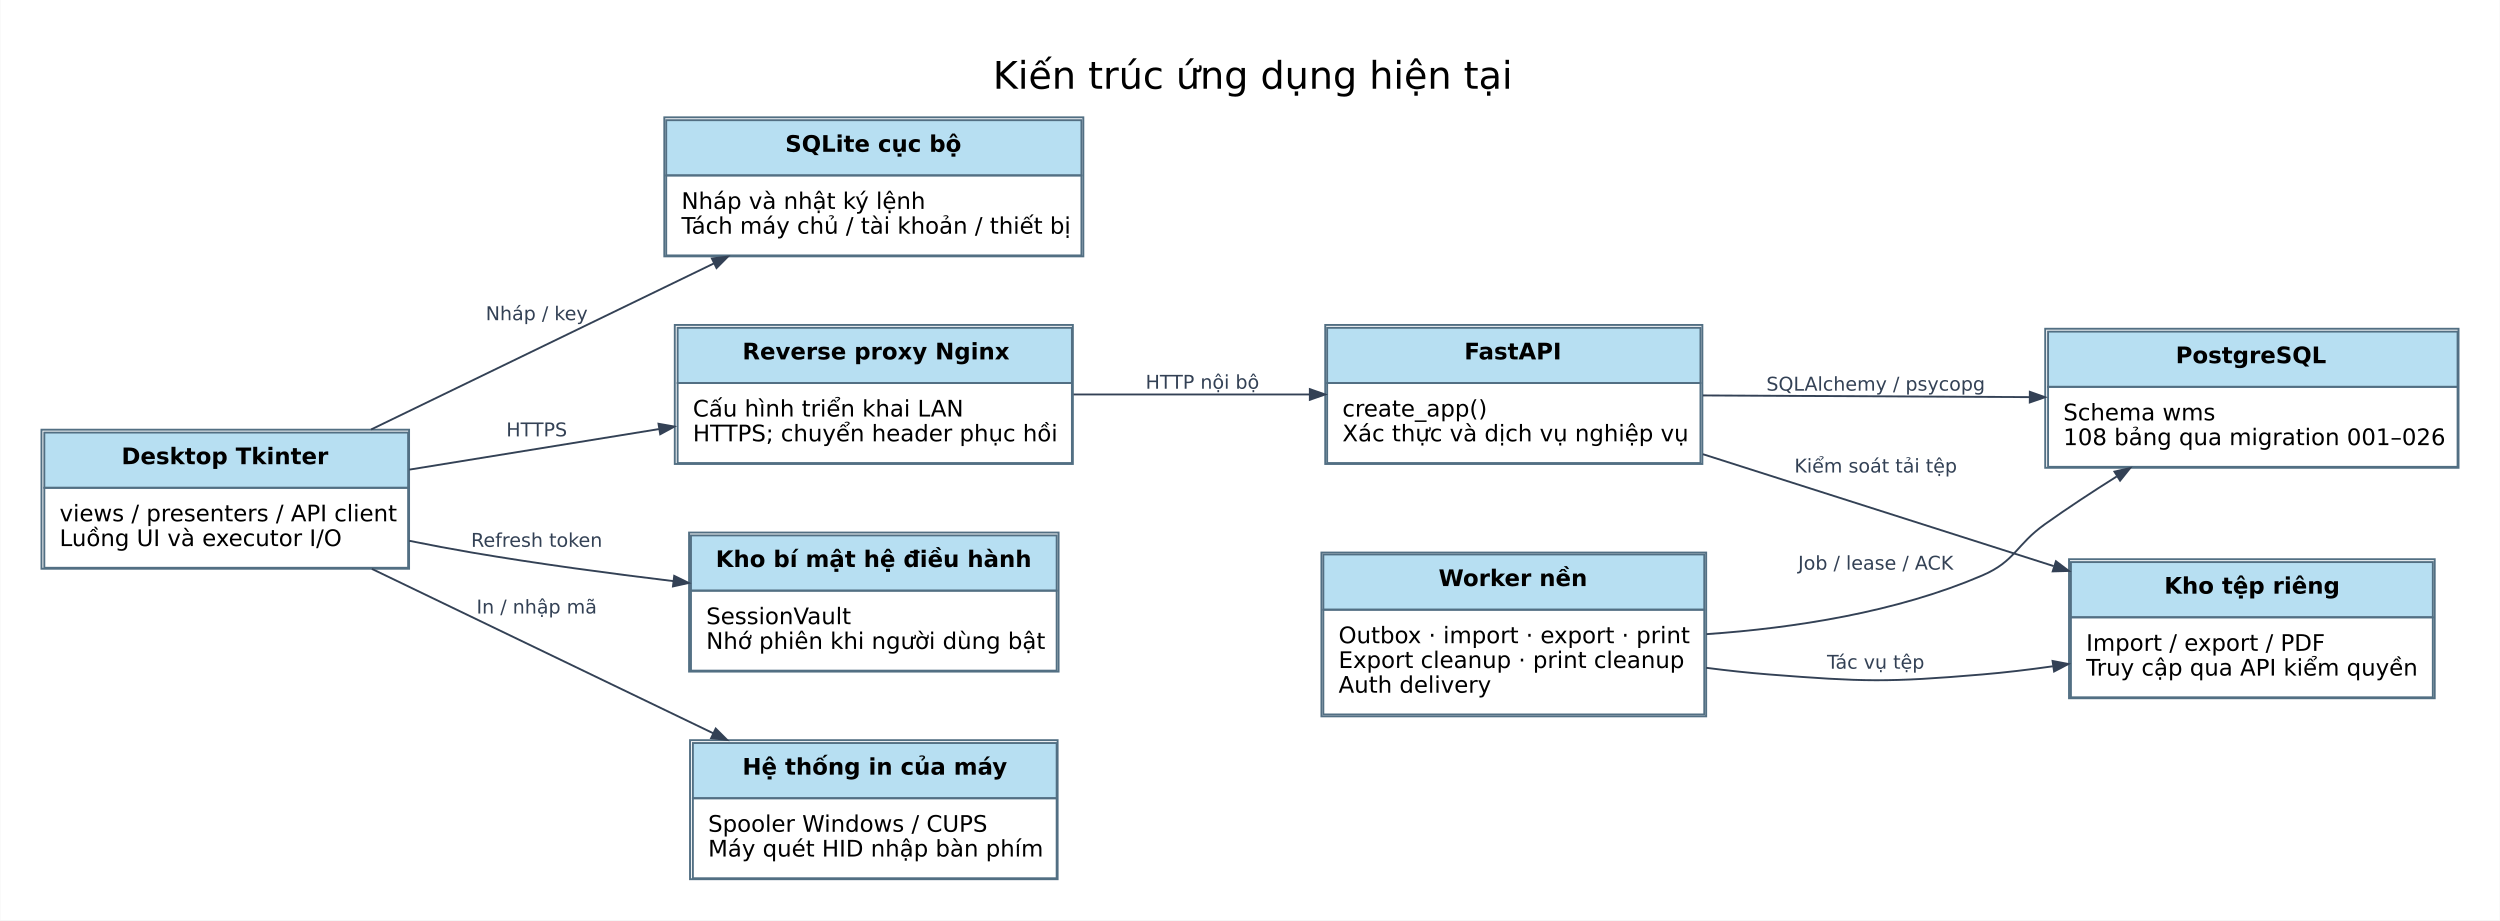
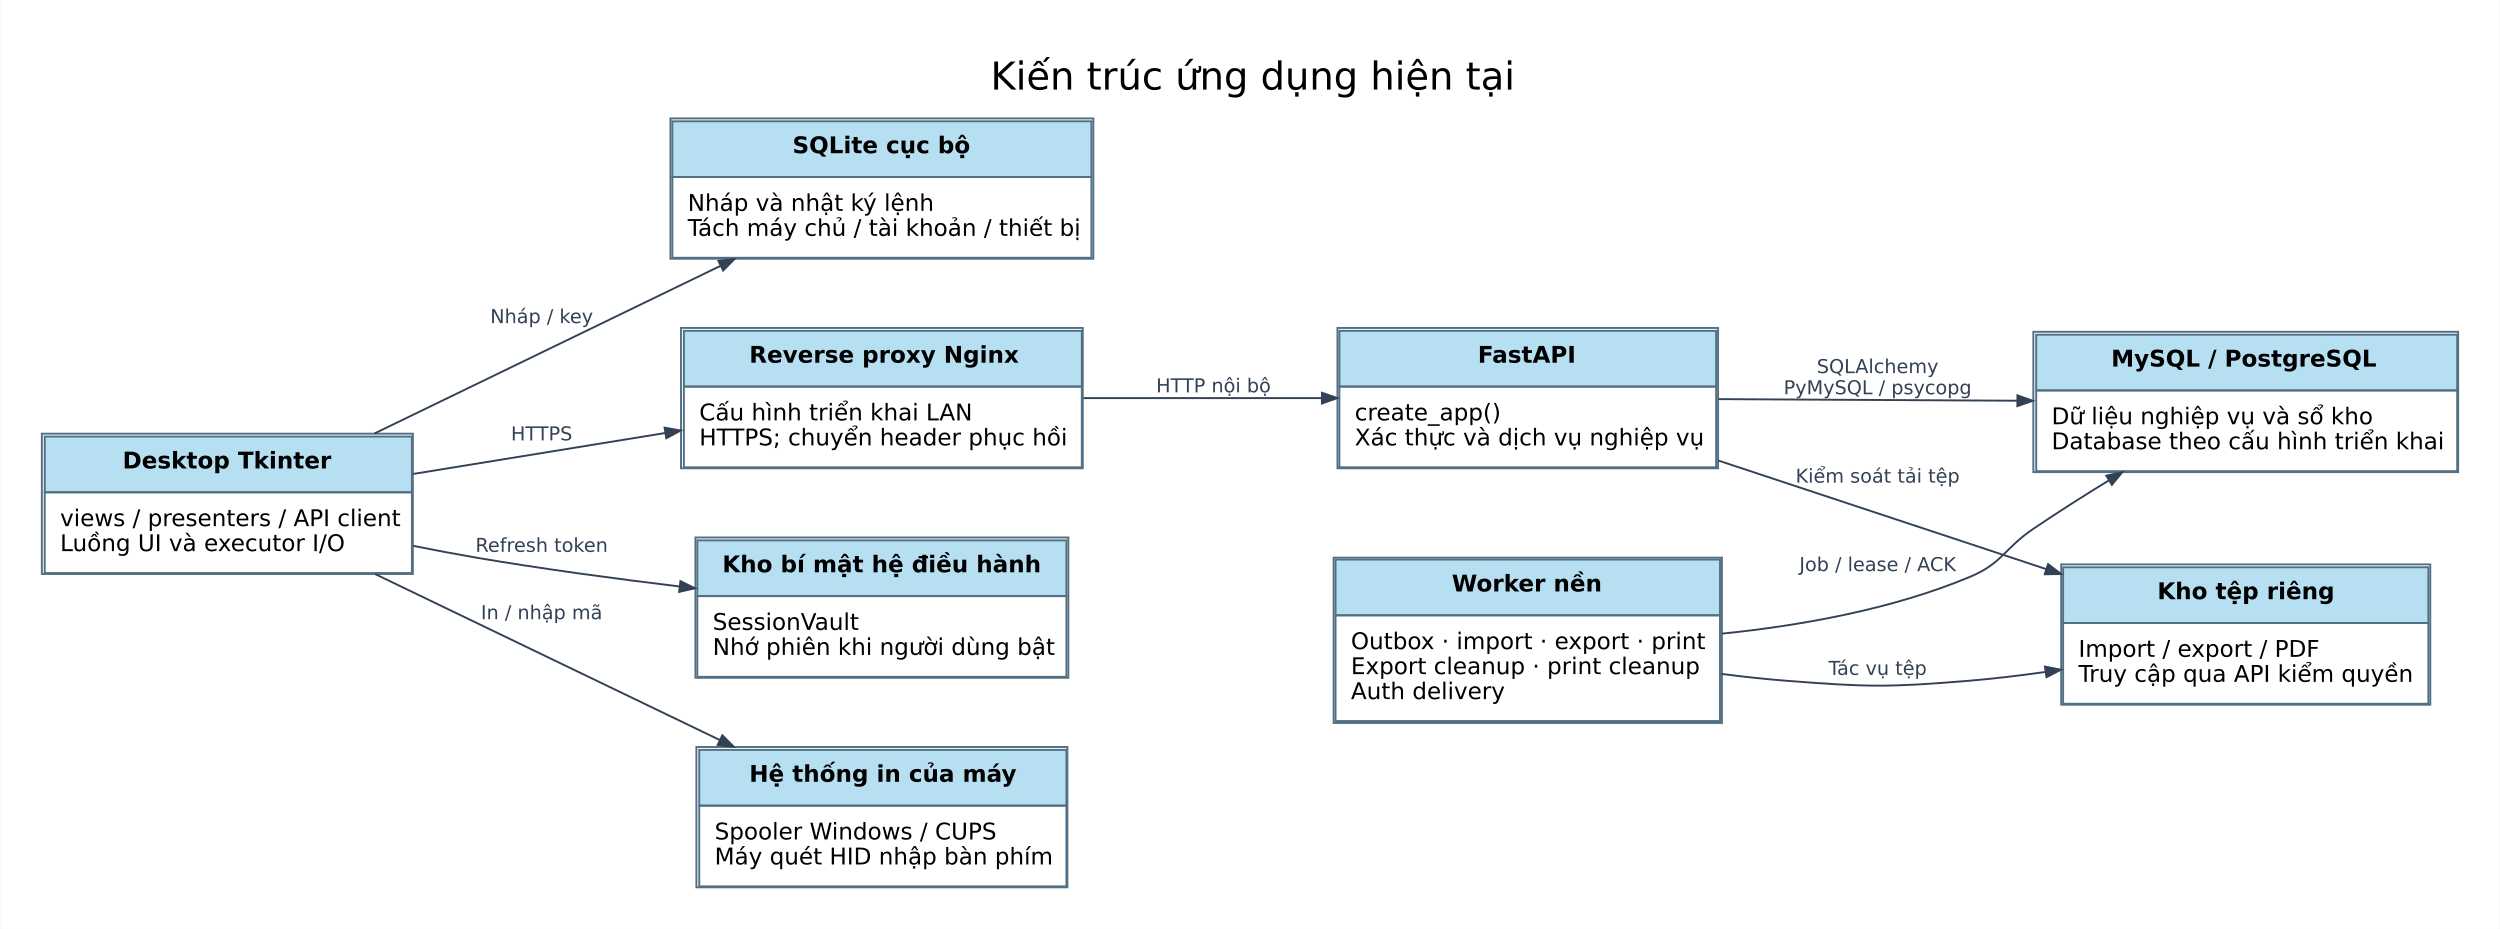
- <svg xmlns="http://www.w3.org/2000/svg" width="1312pt" height="483pt" viewBox="0.00 0.00 1312.20 483.20">
+ <svg xmlns="http://www.w3.org/2000/svg" width="1300pt" height="483pt" viewBox="0.00 0.00 1300.20 483.20">
  <g id="graph0" class="graph" transform="scale(1 1) rotate(0) translate(21.6 461.6)">
-     <polygon fill="white" stroke="transparent" points="-21.6,21.6 -21.6,-461.6 1290.6,-461.6 1290.6,21.6 -21.6,21.6" />
-     <text text-anchor="start" x="499.5" y="-415" font-family="DejaVu Sans" font-size="20.00">Kiến trúc ứng dụng hiện tại</text>
+     <polygon fill="white" stroke="transparent" points="-21.6,21.6 -21.6,-461.6 1278.6,-461.6 1278.6,21.6 -21.6,21.6" />
+     <text text-anchor="start" x="493.5" y="-415" font-family="DejaVu Sans" font-size="20.00">Kiến trúc ứng dụng hiện tại</text>
    <g id="node1" class="node">
      <polygon fill="#b7dff2" stroke="transparent" points="1.5,-205.5 1.5,-234.5 192.5,-234.5 192.5,-205.5 1.5,-205.5" />
      <polygon fill="none" stroke="#526f83" points="1.5,-205.5 1.5,-234.5 192.5,-234.5 192.5,-205.5 1.5,-205.5" />
      <text text-anchor="start" x="42" y="-217.9" font-family="DejaVu Sans" font-weight="bold" font-size="12.00">Desktop Tkinter</text>
      <polygon fill="none" stroke="#526f83" points="1.5,-163.5 1.5,-205.5 192.5,-205.5 192.5,-163.5 1.5,-163.5" />
      <text text-anchor="start" x="9.5" y="-187.9" font-family="DejaVu Sans" font-size="12.00">views / presenters / API client</text>
      <text text-anchor="start" x="9.5" y="-174.9" font-family="DejaVu Sans" font-size="12.00">Luồng UI và executor I/O</text>
      <polygon fill="none" stroke="#526f83" points="0,-163 0,-236 193,-236 193,-163 0,-163" />
    </g>
    <g id="node2" class="node">
      <polygon fill="#b7dff2" stroke="transparent" points="328,-369.5 328,-398.5 546,-398.5 546,-369.5 328,-369.5" />
      <polygon fill="none" stroke="#526f83" points="328,-369.5 328,-398.5 546,-398.5 546,-369.5 328,-369.5" />
      <text text-anchor="start" x="390.5" y="-381.9" font-family="DejaVu Sans" font-weight="bold" font-size="12.00">SQLite cục bộ</text>
      <polygon fill="none" stroke="#526f83" points="328,-327.5 328,-369.5 546,-369.5 546,-327.5 328,-327.5" />
      <text text-anchor="start" x="336" y="-351.9" font-family="DejaVu Sans" font-size="12.00">Nháp và nhật ký lệnh</text>
      <text text-anchor="start" x="336" y="-338.9" font-family="DejaVu Sans" font-size="12.00">Tách máy chủ / tài khoản / thiết bị</text>
      <polygon fill="none" stroke="#526f83" points="327,-327 327,-400 547,-400 547,-327 327,-327" />
    </g>
    <g id="edge4" class="edge">
      <path fill="none" stroke="#334155" d="M173.04,-236.1C226.47,-261.99 298.09,-296.68 353.09,-323.33" />
      <polygon fill="#334155" stroke="#334155" points="351.97,-325.9 360.39,-326.87 354.42,-320.86 351.97,-325.9" />
      <text text-anchor="middle" x="260" y="-293.5" font-family="DejaVu Sans" font-size="10.00" fill="#334155">Nháp / key</text>
    </g>
    <g id="node3" class="node">
      <polygon fill="#b7dff2" stroke="transparent" points="334,-260.5 334,-289.5 541,-289.5 541,-260.5 334,-260.5" />
      <polygon fill="none" stroke="#526f83" points="334,-260.5 334,-289.5 541,-289.5 541,-260.5 334,-260.5" />
      <text text-anchor="start" x="368" y="-272.9" font-family="DejaVu Sans" font-weight="bold" font-size="12.00">Reverse proxy Nginx</text>
      <polygon fill="none" stroke="#526f83" points="334,-218.5 334,-260.5 541,-260.5 541,-218.5 334,-218.5" />
      <text text-anchor="start" x="342" y="-242.9" font-family="DejaVu Sans" font-size="12.00">Cấu hình triển khai LAN</text>
      <text text-anchor="start" x="342" y="-229.9" font-family="DejaVu Sans" font-size="12.00">HTTPS; chuyển header phục hồi</text>
      <polygon fill="none" stroke="#526f83" points="332.5,-218 332.5,-291 541.5,-291 541.5,-218 332.5,-218" />
    </g>
    <g id="edge1" class="edge">
      <path fill="none" stroke="#334155" d="M193.14,-215.04C233.92,-221.67 281.77,-229.44 324.17,-236.33" />
      <polygon fill="#334155" stroke="#334155" points="323.95,-239.13 332.3,-237.65 324.85,-233.6 323.95,-239.13" />
      <text text-anchor="middle" x="260" y="-232.5" font-family="DejaVu Sans" font-size="10.00" fill="#334155">HTTPS</text>
    </g>
    <g id="node8" class="node">
      <polygon fill="#b7dff2" stroke="transparent" points="341,-151.5 341,-180.5 533,-180.5 533,-151.5 341,-151.5" />
      <polygon fill="none" stroke="#526f83" points="341,-151.5 341,-180.5 533,-180.5 533,-151.5 341,-151.5" />
      <text text-anchor="start" x="354" y="-163.9" font-family="DejaVu Sans" font-weight="bold" font-size="12.00">Kho bí mật hệ điều hành</text>
      <polygon fill="none" stroke="#526f83" points="341,-109.5 341,-151.5 533,-151.5 533,-109.5 341,-109.5" />
      <text text-anchor="start" x="349" y="-133.9" font-family="DejaVu Sans" font-size="12.00">SessionVault</text>
      <text text-anchor="start" x="349" y="-120.9" font-family="DejaVu Sans" font-size="12.00">Nhớ phiên khi người dùng bật</text>
      <polygon fill="none" stroke="#526f83" points="340,-109 340,-182 534,-182 534,-109 340,-109" />
    </g>
    <g id="edge5" class="edge">
      <path fill="none" stroke="#334155" d="M193.09,-177.66C204.16,-175.43 215.31,-173.32 226,-171.5 260.28,-165.66 297.92,-160.58 331.75,-156.5" />
      <polygon fill="#334155" stroke="#334155" points="332.2,-159.27 339.81,-155.54 331.54,-153.71 332.2,-159.27" />
      <text text-anchor="middle" x="260" y="-174.5" font-family="DejaVu Sans" font-size="10.00" fill="#334155">Refresh token</text>
    </g>
    <g id="node9" class="node">
      <polygon fill="#b7dff2" stroke="transparent" points="342,-42.5 342,-71.5 533,-71.5 533,-42.5 342,-42.5" />
      <polygon fill="none" stroke="#526f83" points="342,-42.5 342,-71.5 533,-71.5 533,-42.5 342,-42.5" />
      <text text-anchor="start" x="368" y="-54.9" font-family="DejaVu Sans" font-weight="bold" font-size="12.00">Hệ thống in của máy</text>
      <polygon fill="none" stroke="#526f83" points="342,-0.5 342,-42.5 533,-42.5 533,-0.5 342,-0.5" />
      <text text-anchor="start" x="350" y="-24.9" font-family="DejaVu Sans" font-size="12.00">Spooler Windows / CUPS</text>
      <text text-anchor="start" x="350" y="-11.9" font-family="DejaVu Sans" font-size="12.00">Máy quét HID nhập bàn phím</text>
      <polygon fill="none" stroke="#526f83" points="340.5,0 340.5,-73 533.5,-73 533.5,0 340.5,0" />
    </g>
    <g id="edge9" class="edge">
      <path fill="none" stroke="#334155" d="M173.47,-162.92C226.73,-137.27 297.91,-103 352.72,-76.6" />
      <polygon fill="#334155" stroke="#334155" points="354,-79.09 360,-73.1 351.57,-74.05 354,-79.09" />
      <text text-anchor="middle" x="260" y="-139.5" font-family="DejaVu Sans" font-size="10.00" fill="#334155">In / nhập mã</text>
    </g>
    <g id="node4" class="node">
      <polygon fill="#b7dff2" stroke="transparent" points="675,-260.5 675,-289.5 871,-289.5 871,-260.5 675,-260.5" />
      <polygon fill="none" stroke="#526f83" points="675,-260.5 675,-289.5 871,-289.5 871,-260.5 675,-260.5" />
      <text text-anchor="start" x="747" y="-272.9" font-family="DejaVu Sans" font-weight="bold" font-size="12.00">FastAPI</text>
      <polygon fill="none" stroke="#526f83" points="675,-218.5 675,-260.5 871,-260.5 871,-218.5 675,-218.5" />
      <text text-anchor="start" x="683" y="-242.9" font-family="DejaVu Sans" font-size="12.00">create_app()</text>
      <text text-anchor="start" x="683" y="-229.9" font-family="DejaVu Sans" font-size="12.00">Xác thực và dịch vụ nghiệp vụ</text>
      <polygon fill="none" stroke="#526f83" points="674,-218 674,-291 872,-291 872,-218 674,-218" />
    </g>
    <g id="edge2" class="edge">
      <path fill="none" stroke="#334155" d="M541.85,-254.5C581.18,-254.5 625.99,-254.5 665.56,-254.5" />
      <polygon fill="#334155" stroke="#334155" points="665.92,-257.3 673.92,-254.5 665.92,-251.7 665.92,-257.3" />
      <text text-anchor="middle" x="609.5" y="-257.5" font-family="DejaVu Sans" font-size="10.00" fill="#334155">HTTP nội bộ</text>
    </g>
    <g id="node5" class="node">
-       <polygon fill="#b7dff2" stroke="transparent" points="1053.5,-258.5 1053.5,-287.5 1268.5,-287.5 1268.5,-258.5 1053.5,-258.5" />
-       <polygon fill="none" stroke="#526f83" points="1053.5,-258.5 1053.5,-287.5 1268.5,-287.5 1268.5,-258.5 1053.5,-258.5" />
-       <text text-anchor="start" x="1120.5" y="-270.9" font-family="DejaVu Sans" font-weight="bold" font-size="12.00">PostgreSQL</text>
-       <polygon fill="none" stroke="#526f83" points="1053.5,-216.5 1053.5,-258.5 1268.5,-258.5 1268.5,-216.5 1053.5,-216.5" />
-       <text text-anchor="start" x="1061.5" y="-240.9" font-family="DejaVu Sans" font-size="12.00">Schema wms</text>
-       <text text-anchor="start" x="1061.5" y="-227.9" font-family="DejaVu Sans" font-size="12.00">108 bảng qua migration 001–026</text>
-       <polygon fill="none" stroke="#526f83" points="1052,-216 1052,-289 1269,-289 1269,-216 1052,-216" />
+       <polygon fill="#b7dff2" stroke="transparent" points="1037.5,-258.5 1037.5,-287.5 1256.5,-287.5 1256.5,-258.5 1037.5,-258.5" />
+       <polygon fill="none" stroke="#526f83" points="1037.5,-258.5 1037.5,-287.5 1256.5,-287.5 1256.5,-258.5 1037.5,-258.5" />
+       <text text-anchor="start" x="1076.5" y="-270.9" font-family="DejaVu Sans" font-weight="bold" font-size="12.00">MySQL / PostgreSQL</text>
+       <polygon fill="none" stroke="#526f83" points="1037.5,-216.5 1037.5,-258.5 1256.5,-258.5 1256.5,-216.5 1037.5,-216.5" />
+       <text text-anchor="start" x="1045.5" y="-240.9" font-family="DejaVu Sans" font-size="12.00">Dữ liệu nghiệp vụ và sổ kho</text>
+       <text text-anchor="start" x="1045.5" y="-227.9" font-family="DejaVu Sans" font-size="12.00">Database theo cấu hình triển khai</text>
+       <polygon fill="none" stroke="#526f83" points="1036,-216 1036,-289 1257,-289 1257,-216 1036,-216" />
    </g>
    <g id="edge3" class="edge">
-       <path fill="none" stroke="#334155" d="M872.28,-253.99C924.47,-253.72 988.95,-253.38 1043.58,-253.1" />
-       <polygon fill="#334155" stroke="#334155" points="1043.93,-255.9 1051.91,-253.06 1043.9,-250.3 1043.93,-255.9" />
-       <text text-anchor="middle" x="963" y="-256.5" font-family="DejaVu Sans" font-size="10.00" fill="#334155">SQLAlchemy / psycopg</text>
+       <path fill="none" stroke="#334155" d="M872.09,-253.97C919.74,-253.72 977.38,-253.41 1027.42,-253.14" />
+       <polygon fill="#334155" stroke="#334155" points="1027.72,-255.93 1035.71,-253.09 1027.69,-250.33 1027.72,-255.93" />
+       <text text-anchor="middle" x="955" y="-267.5" font-family="DejaVu Sans" font-size="10.00" fill="#334155">SQLAlchemy</text>
+       <text text-anchor="middle" x="955" y="-256.5" font-family="DejaVu Sans" font-size="10.00" fill="#334155">PyMySQL / psycopg</text>
    </g>
    <g id="node7" class="node">
-       <polygon fill="#b7dff2" stroke="transparent" points="1065.5,-137.5 1065.5,-166.5 1255.5,-166.5 1255.5,-137.5 1065.5,-137.5" />
-       <polygon fill="none" stroke="#526f83" points="1065.5,-137.5 1065.5,-166.5 1255.5,-166.5 1255.5,-137.5 1065.5,-137.5" />
-       <text text-anchor="start" x="1114.5" y="-149.9" font-family="DejaVu Sans" font-weight="bold" font-size="12.00">Kho tệp riêng</text>
-       <polygon fill="none" stroke="#526f83" points="1065.5,-95.5 1065.5,-137.5 1255.5,-137.5 1255.5,-95.5 1065.5,-95.5" />
-       <text text-anchor="start" x="1073.5" y="-119.9" font-family="DejaVu Sans" font-size="12.00">Import / export / PDF</text>
-       <text text-anchor="start" x="1073.5" y="-106.9" font-family="DejaVu Sans" font-size="12.00">Truy cập qua API kiểm quyền</text>
-       <polygon fill="none" stroke="#526f83" points="1064.5,-95 1064.5,-168 1256.5,-168 1256.5,-95 1064.5,-95" />
+       <polygon fill="#b7dff2" stroke="transparent" points="1051.5,-137.5 1051.5,-166.5 1241.5,-166.5 1241.5,-137.5 1051.5,-137.5" />
+       <polygon fill="none" stroke="#526f83" points="1051.5,-137.5 1051.5,-166.5 1241.5,-166.5 1241.5,-137.5 1051.5,-137.5" />
+       <text text-anchor="start" x="1100.5" y="-149.9" font-family="DejaVu Sans" font-weight="bold" font-size="12.00">Kho tệp riêng</text>
+       <polygon fill="none" stroke="#526f83" points="1051.5,-95.5 1051.5,-137.5 1241.5,-137.5 1241.5,-95.5 1051.5,-95.5" />
+       <text text-anchor="start" x="1059.5" y="-119.9" font-family="DejaVu Sans" font-size="12.00">Import / export / PDF</text>
+       <text text-anchor="start" x="1059.5" y="-106.9" font-family="DejaVu Sans" font-size="12.00">Truy cập qua API kiểm quyền</text>
+       <polygon fill="none" stroke="#526f83" points="1050.5,-95 1050.5,-168 1242.5,-168 1242.5,-95 1050.5,-95" />
    </g>
    <g id="edge8" class="edge">
-       <path fill="none" stroke="#334155" d="M872.28,-223.14C928.63,-205.16 999.29,-182.62 1056.43,-164.39" />
-       <polygon fill="#334155" stroke="#334155" points="1057.63,-166.94 1064.4,-161.84 1055.93,-161.61 1057.63,-166.94" />
-       <text text-anchor="middle" x="963" y="-213.5" font-family="DejaVu Sans" font-size="10.00" fill="#334155">Kiểm soát tải tệp</text>
+       <path fill="none" stroke="#334155" d="M872.09,-222.02C924.65,-204.62 989.35,-183.2 1042.62,-165.56" />
+       <polygon fill="#334155" stroke="#334155" points="1043.68,-168.16 1050.39,-162.99 1041.92,-162.85 1043.68,-168.16" />
+       <text text-anchor="middle" x="955" y="-210.5" font-family="DejaVu Sans" font-size="10.00" fill="#334155">Kiểm soát tải tệp</text>
    </g>
    <g id="node6" class="node">
      <polygon fill="#b7dff2" stroke="transparent" points="673,-141.5 673,-170.5 873,-170.5 873,-141.5 673,-141.5" />
      <polygon fill="none" stroke="#526f83" points="673,-141.5 673,-170.5 873,-170.5 873,-141.5 673,-141.5" />
      <text text-anchor="start" x="733.5" y="-153.9" font-family="DejaVu Sans" font-weight="bold" font-size="12.00">Worker nền</text>
      <polygon fill="none" stroke="#526f83" points="673,-86.5 673,-141.5 873,-141.5 873,-86.5 673,-86.5" />
      <text text-anchor="start" x="681" y="-123.9" font-family="DejaVu Sans" font-size="12.00">Outbox · import · export · print</text>
      <text text-anchor="start" x="681" y="-110.9" font-family="DejaVu Sans" font-size="12.00">Export cleanup · print cleanup</text>
      <text text-anchor="start" x="681" y="-97.9" font-family="DejaVu Sans" font-size="12.00">Auth delivery</text>
      <polygon fill="none" stroke="#526f83" points="672,-85.5 672,-171.5 874,-171.5 874,-85.5 672,-85.5" />
    </g>
    <g id="edge6" class="edge">
-       <path fill="none" stroke="#334155" d="M874.17,-128.66C919.89,-131.84 973.8,-140.08 1019,-159.5 1036.41,-166.98 1036.56,-175.52 1052,-186.5 1063.9,-194.96 1076.89,-203.49 1089.59,-211.48" />
-       <polygon fill="#334155" stroke="#334155" points="1088.34,-214 1096.61,-215.86 1091.31,-209.25 1088.34,-214" />
-       <text text-anchor="middle" x="963" y="-162.5" font-family="DejaVu Sans" font-size="10.00" fill="#334155">Job / lease / ACK</text>
+       <path fill="none" stroke="#334155" d="M874.13,-131.98C915.31,-136.17 962.69,-144.66 1003,-161.5 1019.98,-168.59 1020.77,-176.18 1036,-186.5 1048.52,-194.98 1062.13,-203.62 1075.36,-211.74" />
+       <polygon fill="#334155" stroke="#334155" points="1073.96,-214.16 1082.24,-215.93 1076.87,-209.37 1073.96,-214.16" />
+       <text text-anchor="middle" x="955" y="-164.5" font-family="DejaVu Sans" font-size="10.00" fill="#334155">Job / lease / ACK</text>
    </g>
    <g id="edge7" class="edge">
-       <path fill="none" stroke="#334155" d="M874.02,-110.99C885.12,-109.56 896.28,-108.34 907,-107.5 956.63,-103.61 969.4,-103.29 1019,-107.5 1031.03,-108.52 1043.59,-110.02 1056.02,-111.79" />
-       <polygon fill="#334155" stroke="#334155" points="1055.85,-114.59 1064.17,-112.99 1056.66,-109.05 1055.85,-114.59" />
-       <text text-anchor="middle" x="963" y="-110.5" font-family="DejaVu Sans" font-size="10.00" fill="#334155">Tác vụ tệp</text>
+       <path fill="none" stroke="#334155" d="M874.02,-110.99C885.12,-109.56 896.28,-108.34 907,-107.5 949.54,-104.16 960.48,-103.94 1003,-107.5 1015.73,-108.56 1029.04,-110.16 1042.19,-112.02" />
+       <polygon fill="#334155" stroke="#334155" points="1042.03,-114.83 1050.35,-113.22 1042.84,-109.29 1042.03,-114.83" />
+       <text text-anchor="middle" x="955" y="-110.5" font-family="DejaVu Sans" font-size="10.00" fill="#334155">Tác vụ tệp</text>
    </g>
  </g>
</svg>
